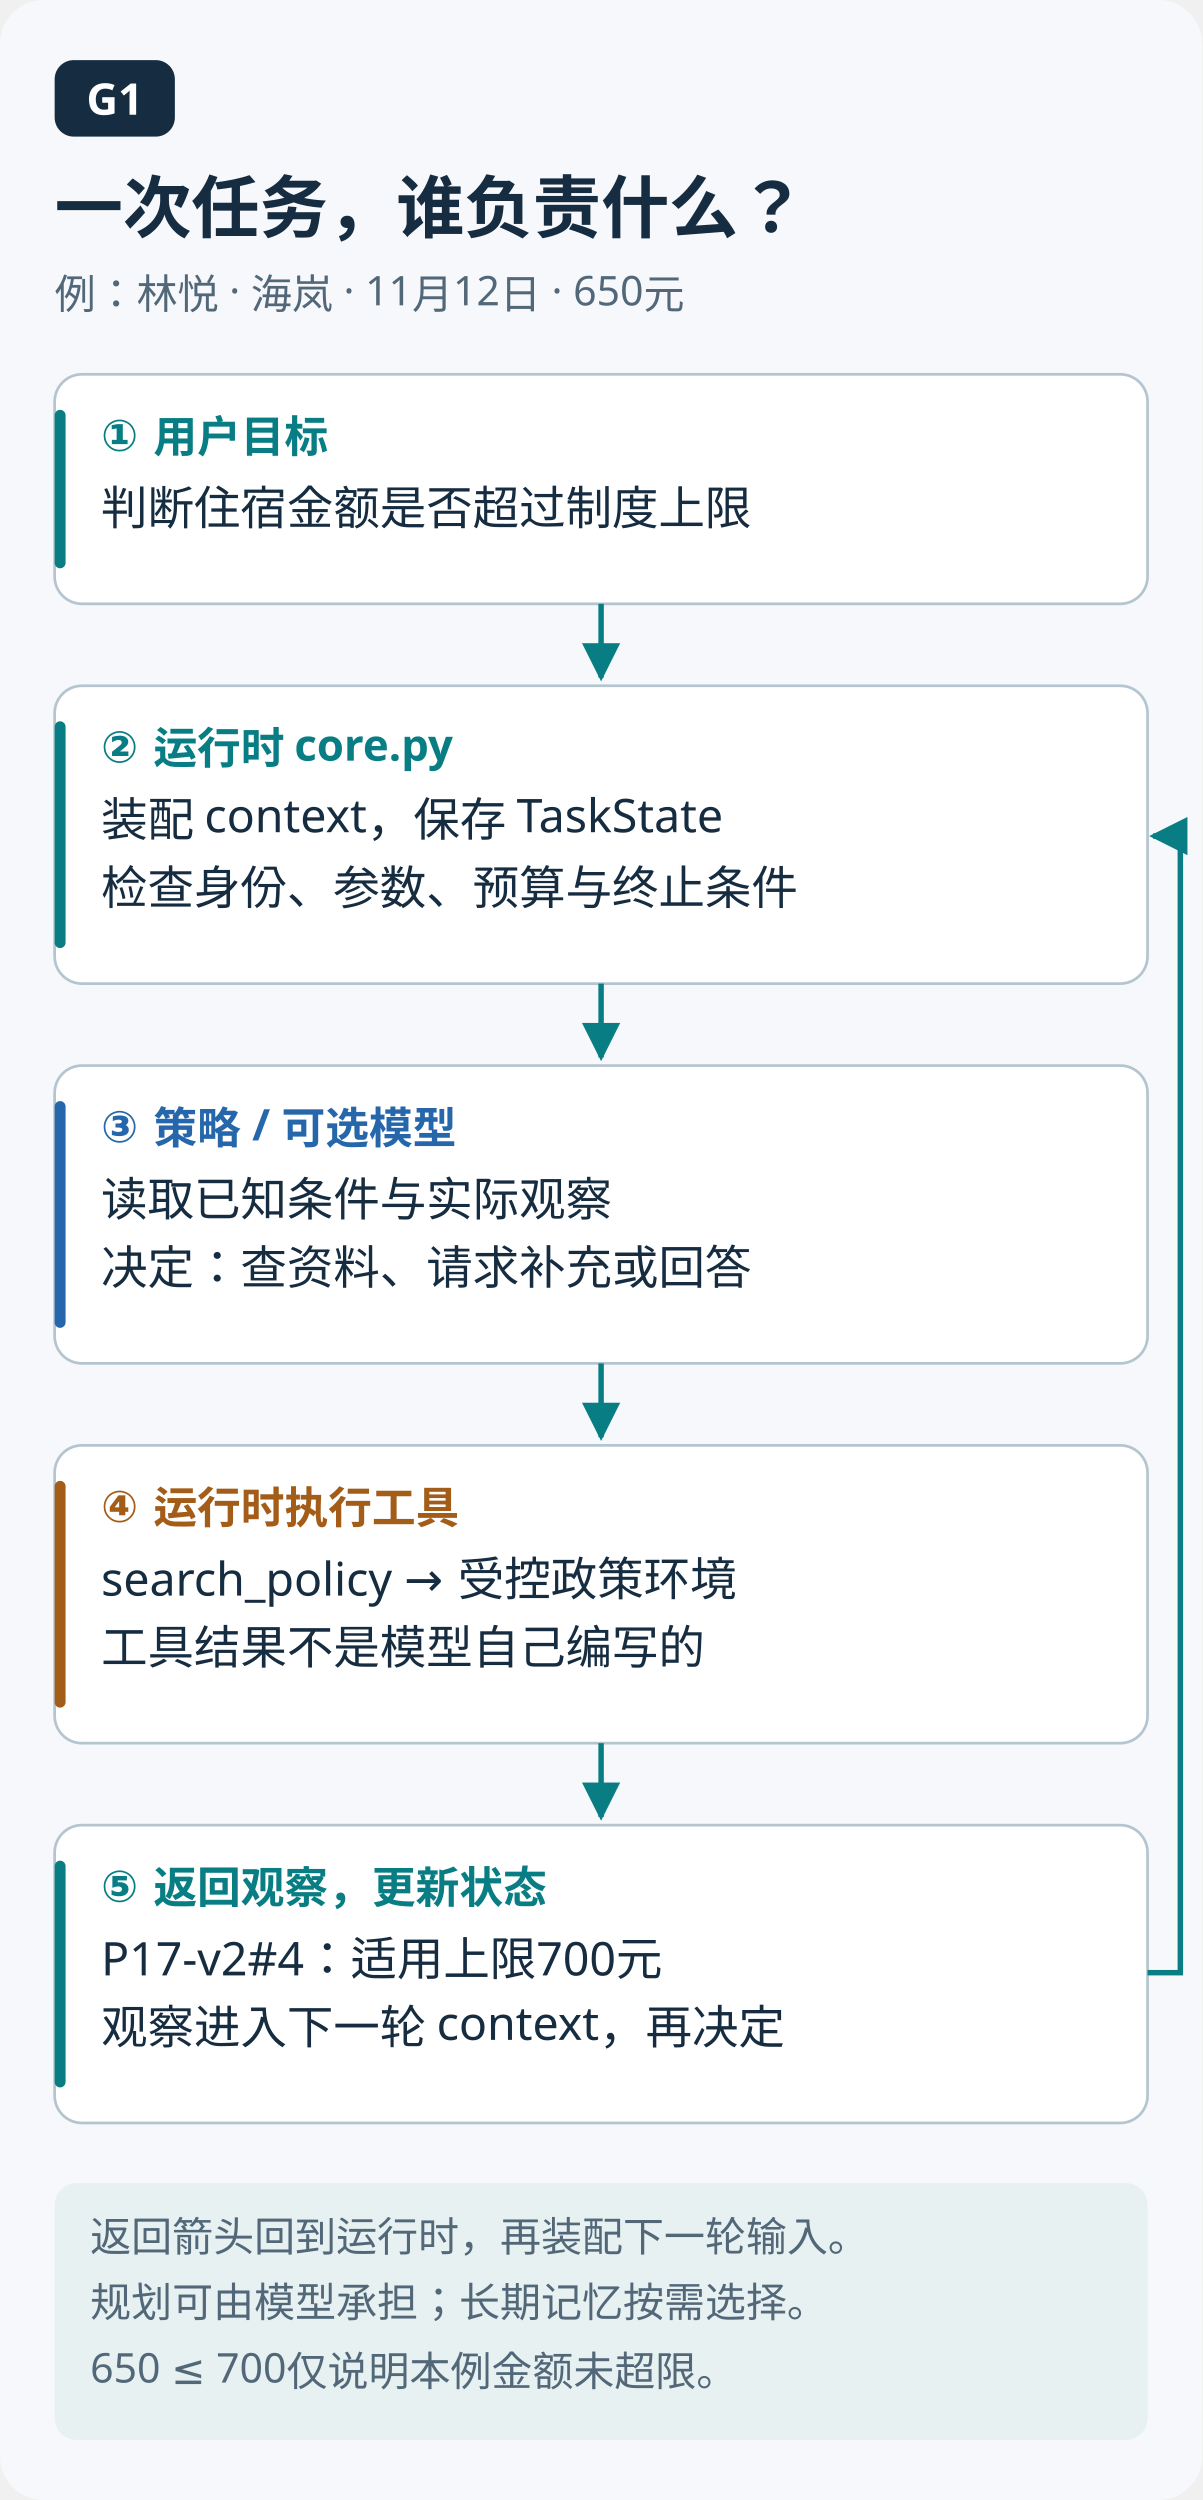
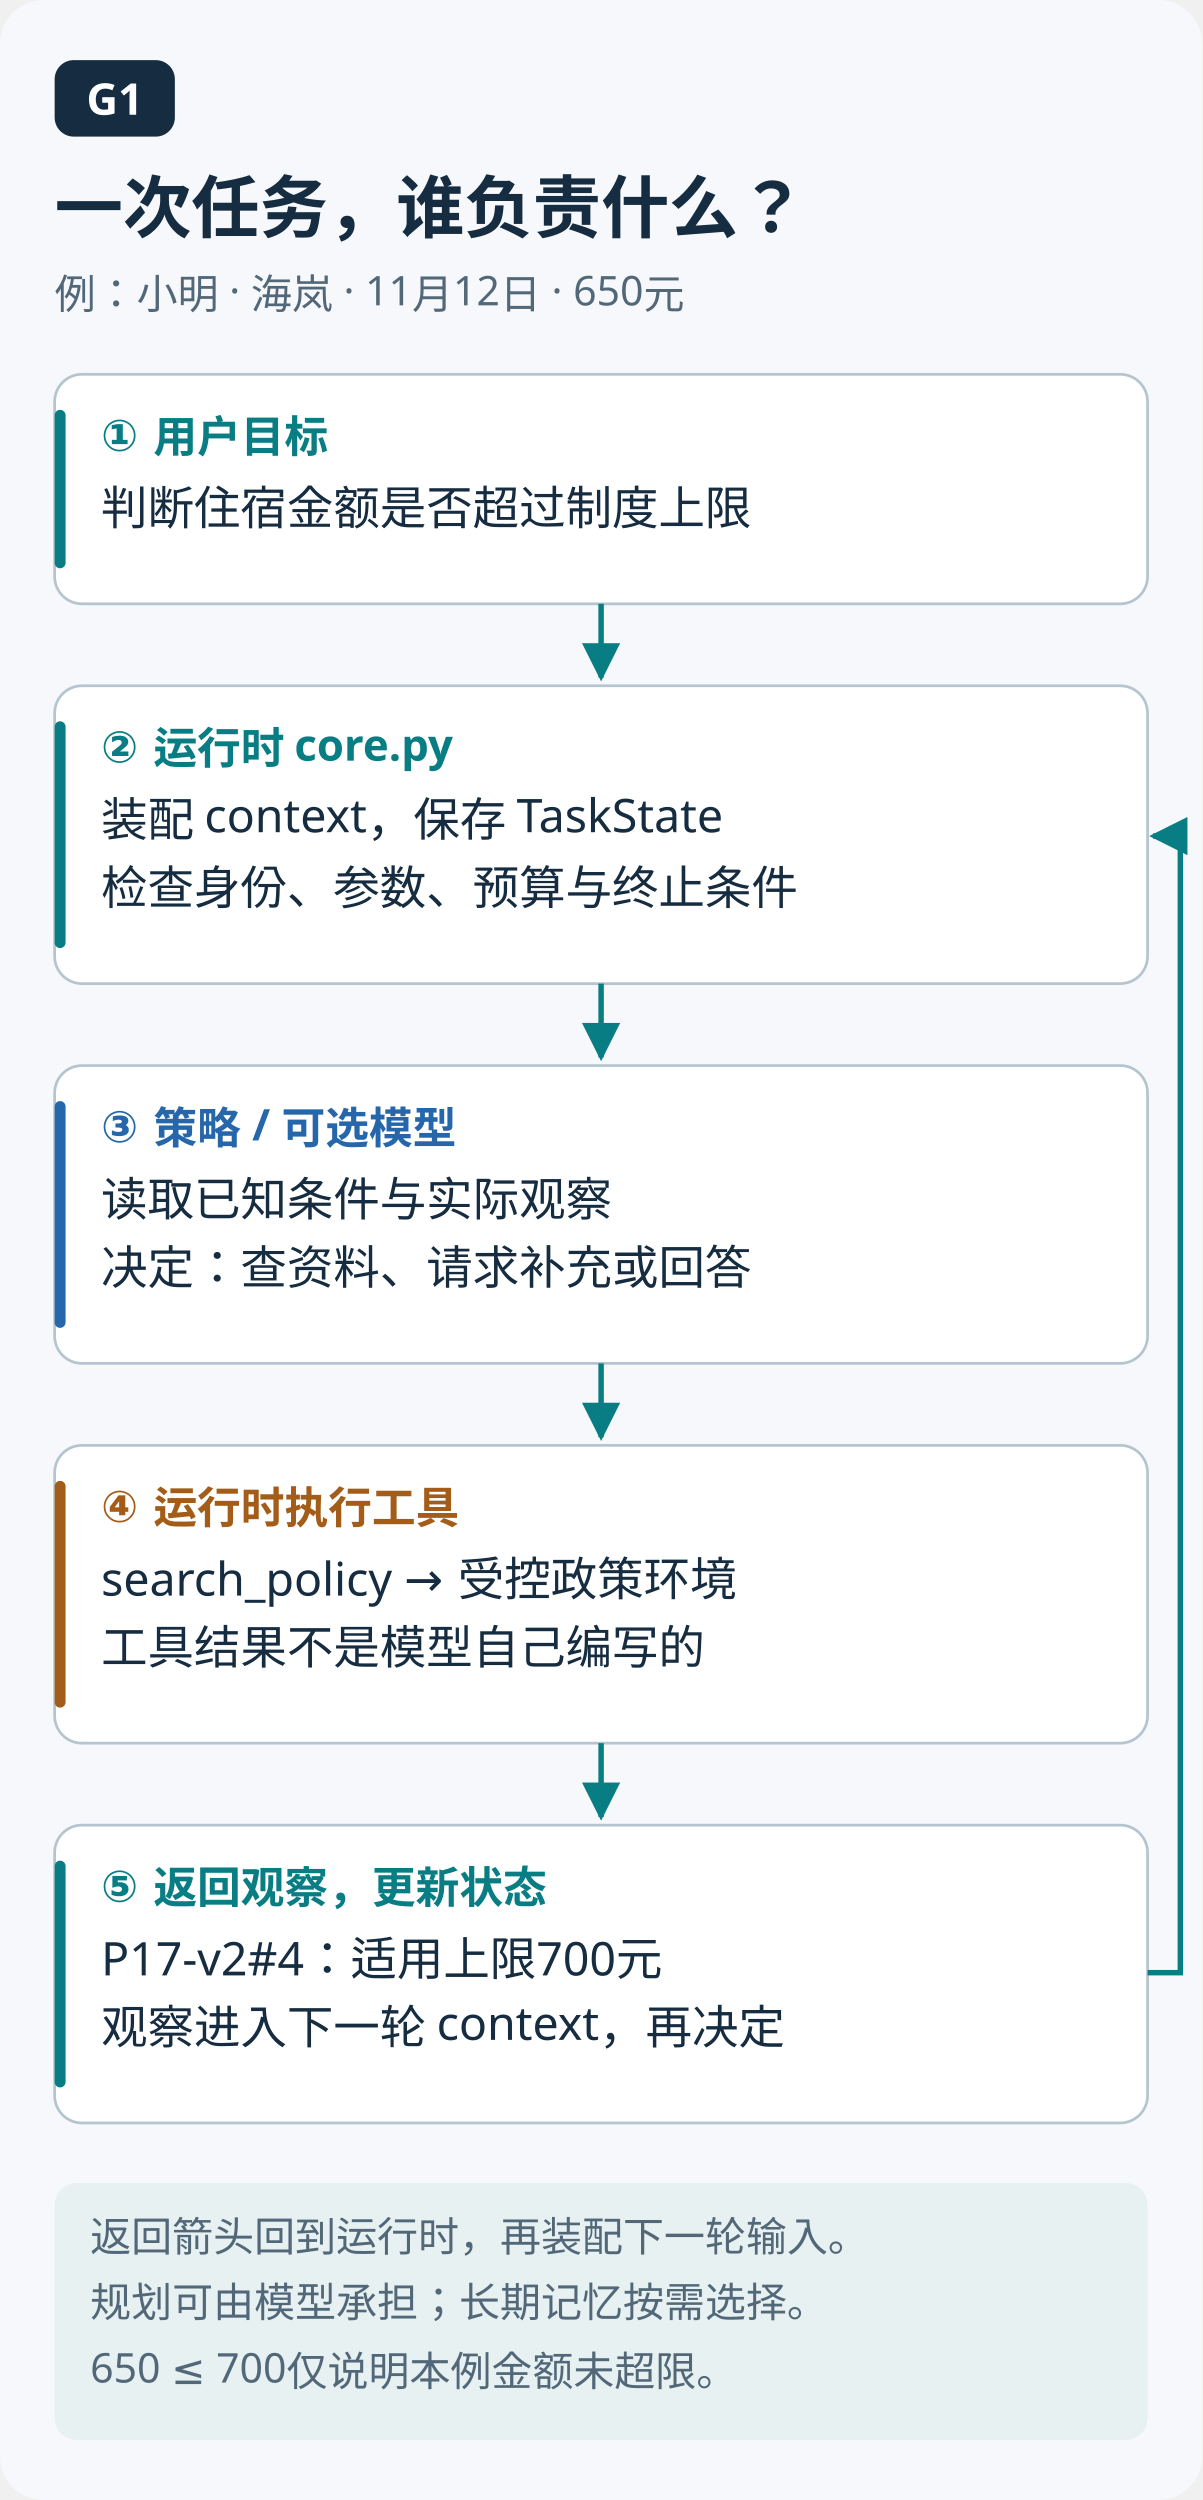
<svg xmlns="http://www.w3.org/2000/svg" id="G1" width="440" height="915" viewBox="0 0 440 915" role="img" aria-labelledby="G1-title G1-desc">
  <defs>
    <marker id="G1-arrow" viewBox="0 0 10 10" refX="9" refY="5" markerWidth="7" markerHeight="7" orient="auto-start-reverse">
      <path d="M 0 0 L 10 5 L 0 10 z" fill="#087e84" />
    </marker>
  </defs>
  <style>text{font-family:"PingFang SC","Microsoft YaHei",sans-serif;fill:#162c40}.small{font-size:15px;fill:#526879}.body{font-size:17px}.label{font-size:16px;font-weight:600}.title{font-size:25px;font-weight:700}.mono{font-family:ui-monospace,SFMono-Regular,Consolas,monospace;font-size:15px}.line{fill:none;stroke:#087e84;stroke-width:2;marker-end:url(#G1-arrow)}.rule{stroke:#b5c5d0;stroke-width:1}</style>
  <rect width="440" height="915" rx="16" fill="#f6f8fb" />
  <rect x="20" y="22" width="44" height="28" rx="7" fill="#162c40" />
  <text x="42" y="42" text-anchor="middle" style="fill:white;font-size:16px;font-weight:700">G1</text>
  <text x="20" y="85" class="title">一次任务，谁负责什么？</text>
-   <text x="20" y="113" class="small">例：林悦 · 海岚 · 11月12日 · 650元</text>
+   <text x="20" y="113" class="small">例：小明 · 海岚 · 11月12日 · 650元</text>
  <rect x="20" y="137" width="400" height="84" rx="10" fill="white" stroke="#b5c5d0" />
  <rect x="20" y="150" width="4" height="58" rx="2" fill="#087e84" />
  <text x="37" y="165" class="label" style="fill:#087e84">① 用户目标</text>
  <text x="37" y="192" class="body">判断住宿金额是否超过制度上限</text>
  <path class="line" d="M220 221 V248" />
  <rect x="20" y="251" width="400" height="109" rx="10" fill="white" stroke="#b5c5d0" />
  <rect x="20" y="264" width="4" height="83" rx="2" fill="#087e84" />
  <text x="37" y="279" class="label" style="fill:#087e84">② 运行时 core.py</text>
  <text x="37" y="306" class="body">装配 context，保存 TaskState</text>
  <text x="37" y="331" class="body">检查身份、参数、预算与终止条件</text>
  <path class="line" d="M220 360 V387" />
  <rect x="20" y="390" width="400" height="109" rx="10" fill="white" stroke="#b5c5d0" />
  <rect x="20" y="403" width="4" height="83" rx="2" fill="#2667ac" />
  <text x="37" y="418" class="label" style="fill:#2667ac">③ 策略 / 可选模型</text>
  <text x="37" y="445" class="body">读取已知条件与实际观察</text>
  <text x="37" y="470" class="body">决定：查资料、请求补充或回答</text>
  <path class="line" d="M220 499 V526" />
  <rect x="20" y="529" width="400" height="109" rx="10" fill="white" stroke="#b5c5d0" />
  <rect x="20" y="542" width="4" height="83" rx="2" fill="#a35d18" />
  <text x="37" y="557" class="label" style="fill:#a35d18">④ 运行时执行工具</text>
  <text x="37" y="584" class="body">search_policy → 受控政策环境</text>
  <text x="37" y="609" class="body">工具结果不是模型自己编写的</text>
  <path class="line" d="M220 638 V665" />
  <rect x="20" y="668" width="400" height="109" rx="10" fill="white" stroke="#b5c5d0" />
  <rect x="20" y="681" width="4" height="83" rx="2" fill="#087e84" />
  <text x="37" y="696" class="label" style="fill:#087e84">⑤ 返回观察，更新状态</text>
  <text x="37" y="723" class="body">P17-v2#4：适用上限700元</text>
  <text x="37" y="748" class="body">观察进入下一轮 context，再决定</text>
  <path class="line" d="M420 722 H432 V306 H422" />
  <rect x="20" y="799" width="400" height="94" rx="8" fill="#e7f1f2" />
  <text x="33" y="824" class="small">返回箭头回到运行时，再装配下一轮输入。</text>
  <text x="33" y="848" class="small">规划可由模型承担；长期记忆按需选择。</text>
  <text x="33" y="872" class="small">650 ≤ 700仅说明本例金额未超限。</text>
</svg>
